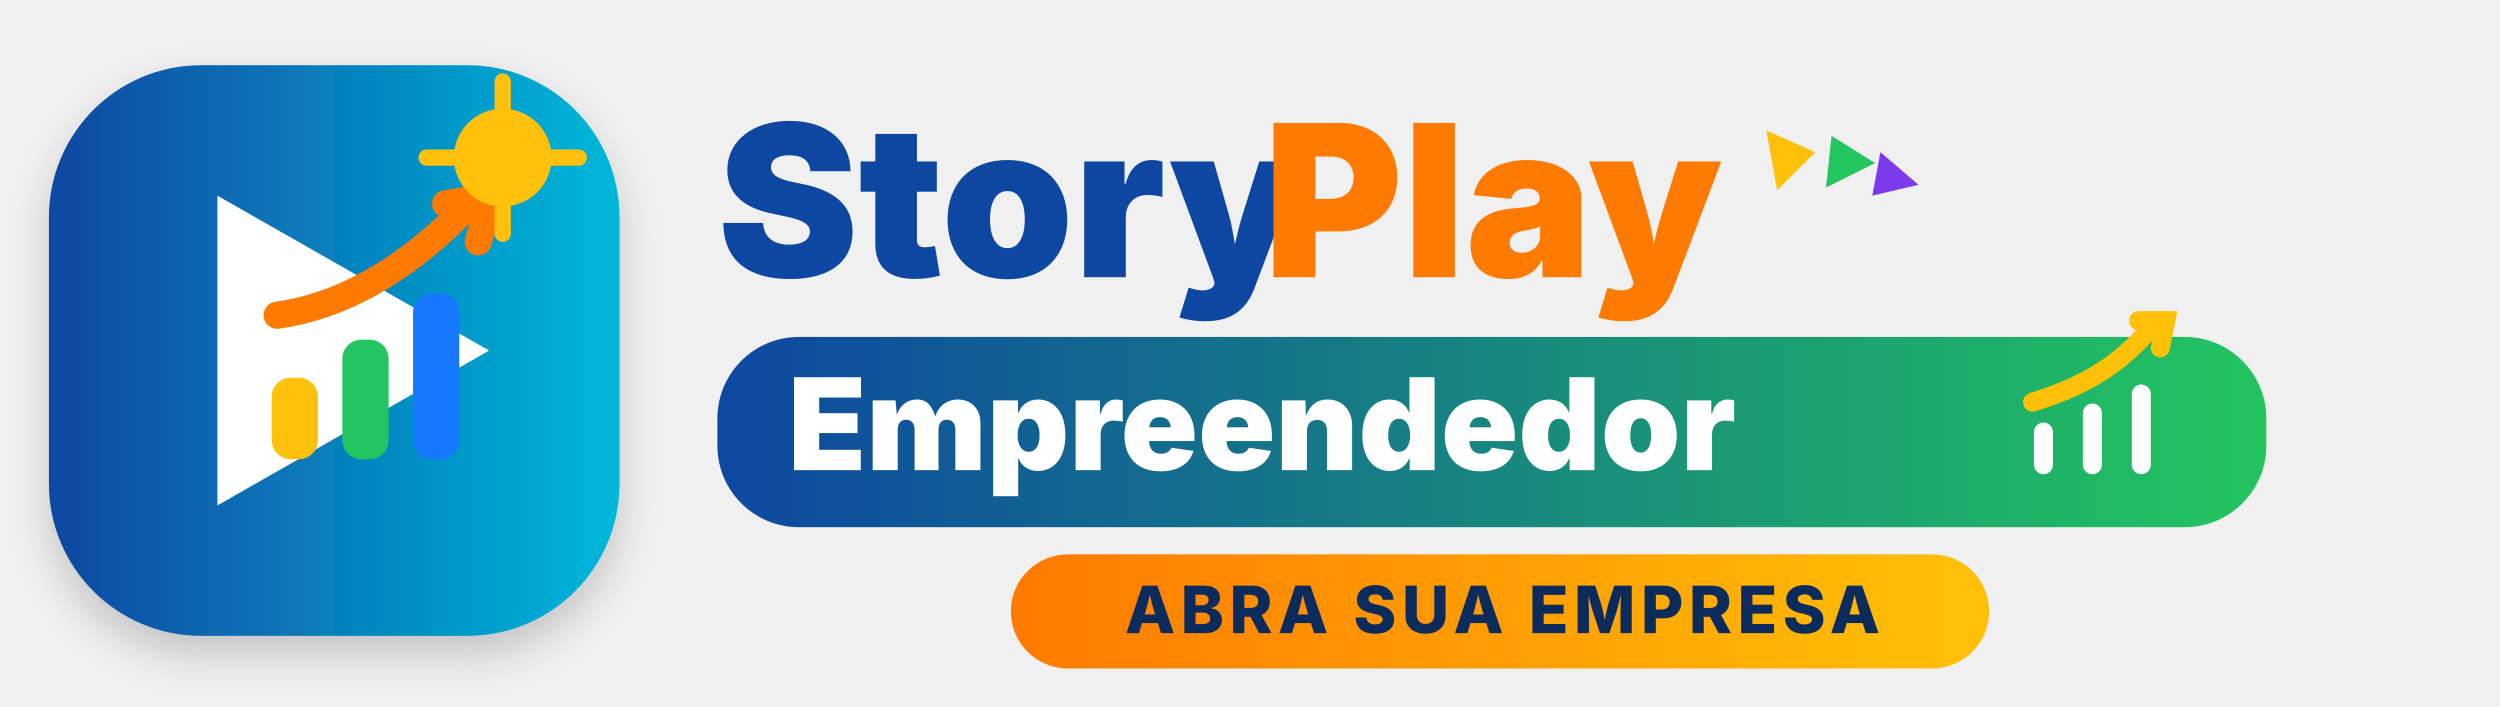
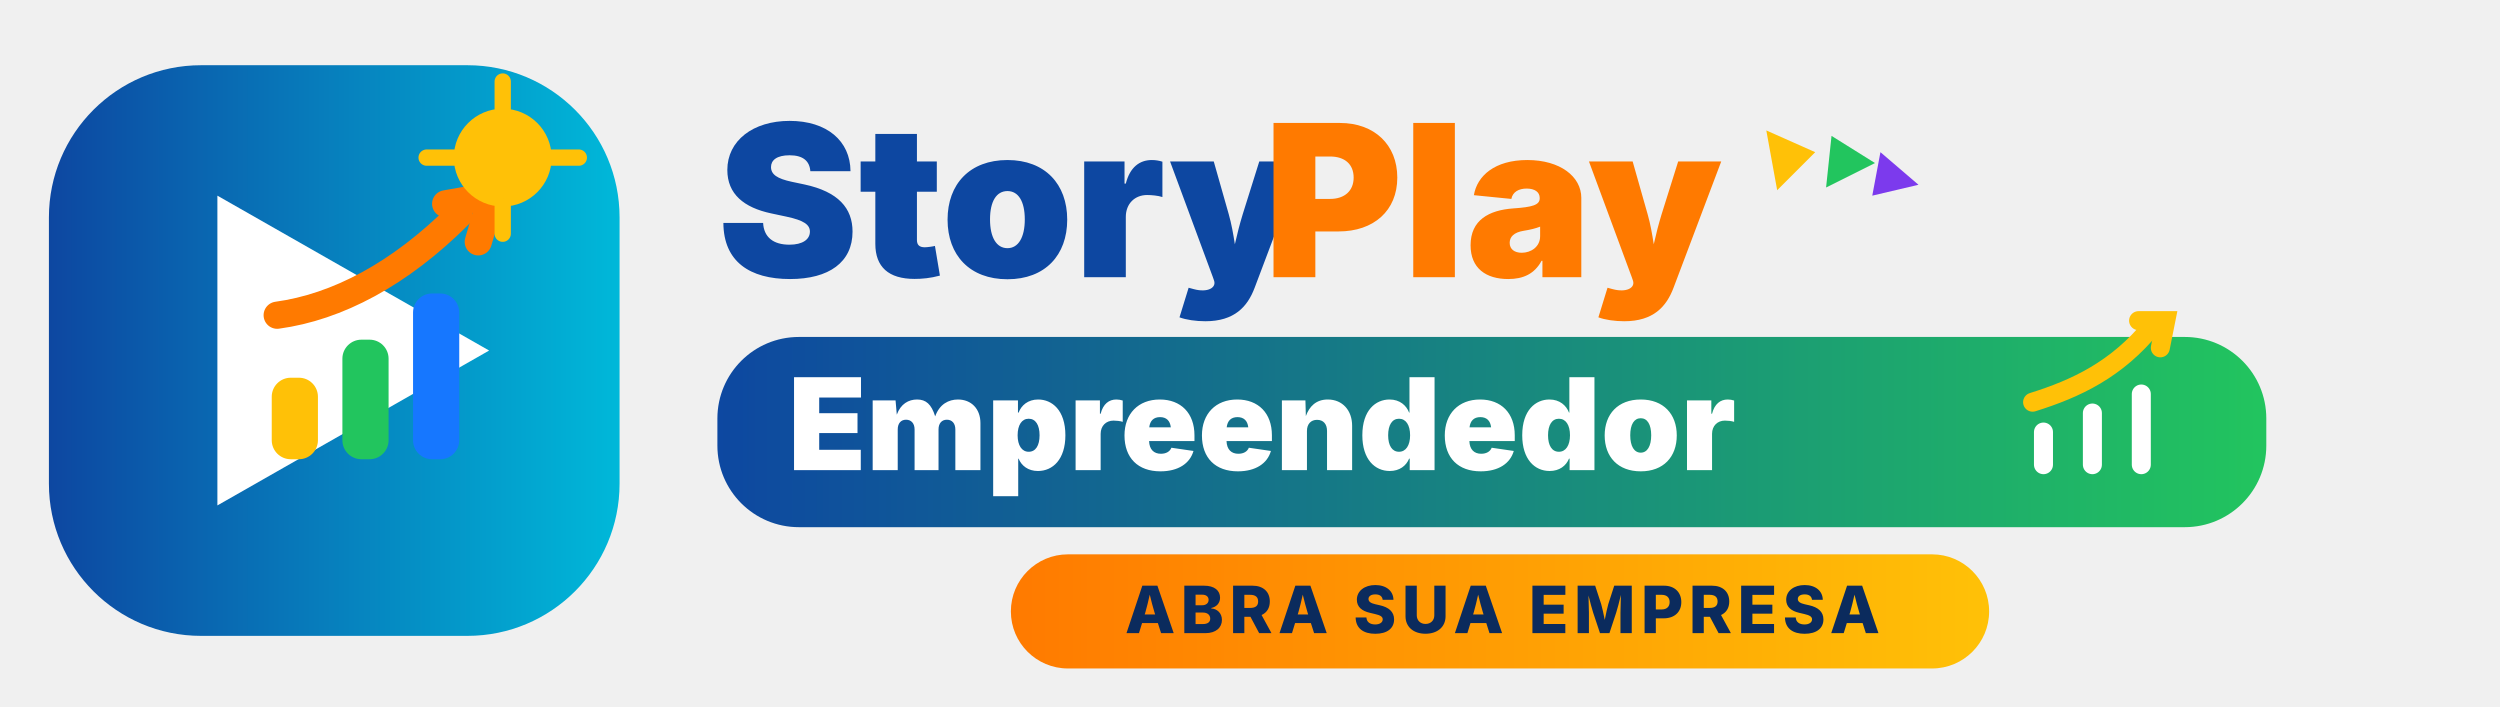
<svg xmlns="http://www.w3.org/2000/svg" viewBox="0 0 920 260" role="img" aria-labelledby="title desc">
  <defs>
    <linearGradient id="gBlue" x1="0" x2="1">
      <stop stop-color="#0D47A1" />
      <stop offset="1" stop-color="#00B8D9" />
    </linearGradient>
    <linearGradient id="gOrange" x1="0" x2="1">
      <stop stop-color="#FF7A00" />
      <stop offset="1" stop-color="#FFC107" />
    </linearGradient>
    <linearGradient id="gGreen" x1="0" x2="1">
      <stop stop-color="#0D47A1" />
      <stop offset="1" stop-color="#22C55E" />
    </linearGradient>
-     <filter id="shadow" x="-20%" y="-20%" width="140%" height="140%">
-       <feDropShadow dx="0" dy="7" stdDeviation="7" flood-opacity=".18" />
-     </filter>
  </defs>
-   <g filter="url(#shadow)">
+   <g>
    <rect x="18" y="24" width="210" height="210" rx="56" fill="url(#gBlue)" />
    <path d="M80 72v114l100-57z" fill="#fff" />
    <rect x="100" y="139" width="17" height="30" rx="7" fill="#FFC107" />
    <rect x="126" y="125" width="17" height="44" rx="7" fill="#22C55E" />
    <rect x="152" y="108" width="17" height="61" rx="7" fill="#1677ff" />
    <path d="M102 116c22-3 45-15 67-37" fill="none" stroke="#FF7A00" stroke-width="10" stroke-linecap="round" />
    <path d="M164 75l17-3-5 17" fill="none" stroke="#FF7A00" stroke-width="10" stroke-linecap="round" stroke-linejoin="round" />
    <circle cx="185" cy="58" r="18" fill="#FFC107" />
    <path d="M185 30v10M185 76v10M157 58h10M203 58h10" stroke="#FFC107" stroke-width="6" stroke-linecap="round" />
  </g>
  <text x="264" y="102" font-family="Inter,Segoe UI,sans-serif" font-weight="900" font-size="78" fill="#0D47A1">Story</text>
  <text x="465" y="102" font-family="Inter,Segoe UI,sans-serif" font-weight="900" font-size="78" fill="#FF7A00">Play</text>
  <g transform="translate(650 48)">
    <path d="M0 0l18 8L4 22z" fill="#FFC107" />
    <path d="M24 2l16 10-18 9z" fill="#22C55E" />
    <path d="M42 8l14 12-17 4z" fill="#7C3AED" />
  </g>
  <rect x="264" y="124" width="570" height="70" rx="30" fill="url(#gGreen)" />
  <text x="290" y="173" font-family="Inter,Segoe UI,sans-serif" font-weight="900" font-size="47" fill="#fff">Empreendedor</text>
  <g transform="translate(752 143)" stroke="#fff" stroke-width="7" stroke-linecap="round">
    <path d="M0 28V16M18 28V9M36 28V2" />
    <path d="M-4 5c16-5 31-12 44-28" fill="none" stroke="#FFC107" />
    <path d="M35-25l10 0-2 10" fill="none" stroke="#FFC107" />
  </g>
  <rect x="372" y="204" width="360" height="42" rx="21" fill="url(#gOrange)" />
  <text x="414" y="233" font-family="Inter,Segoe UI,sans-serif" font-weight="800" font-size="24" letter-spacing="2" fill="#0B2B5D">ABRA SUA EMPRESA</text>
</svg>
